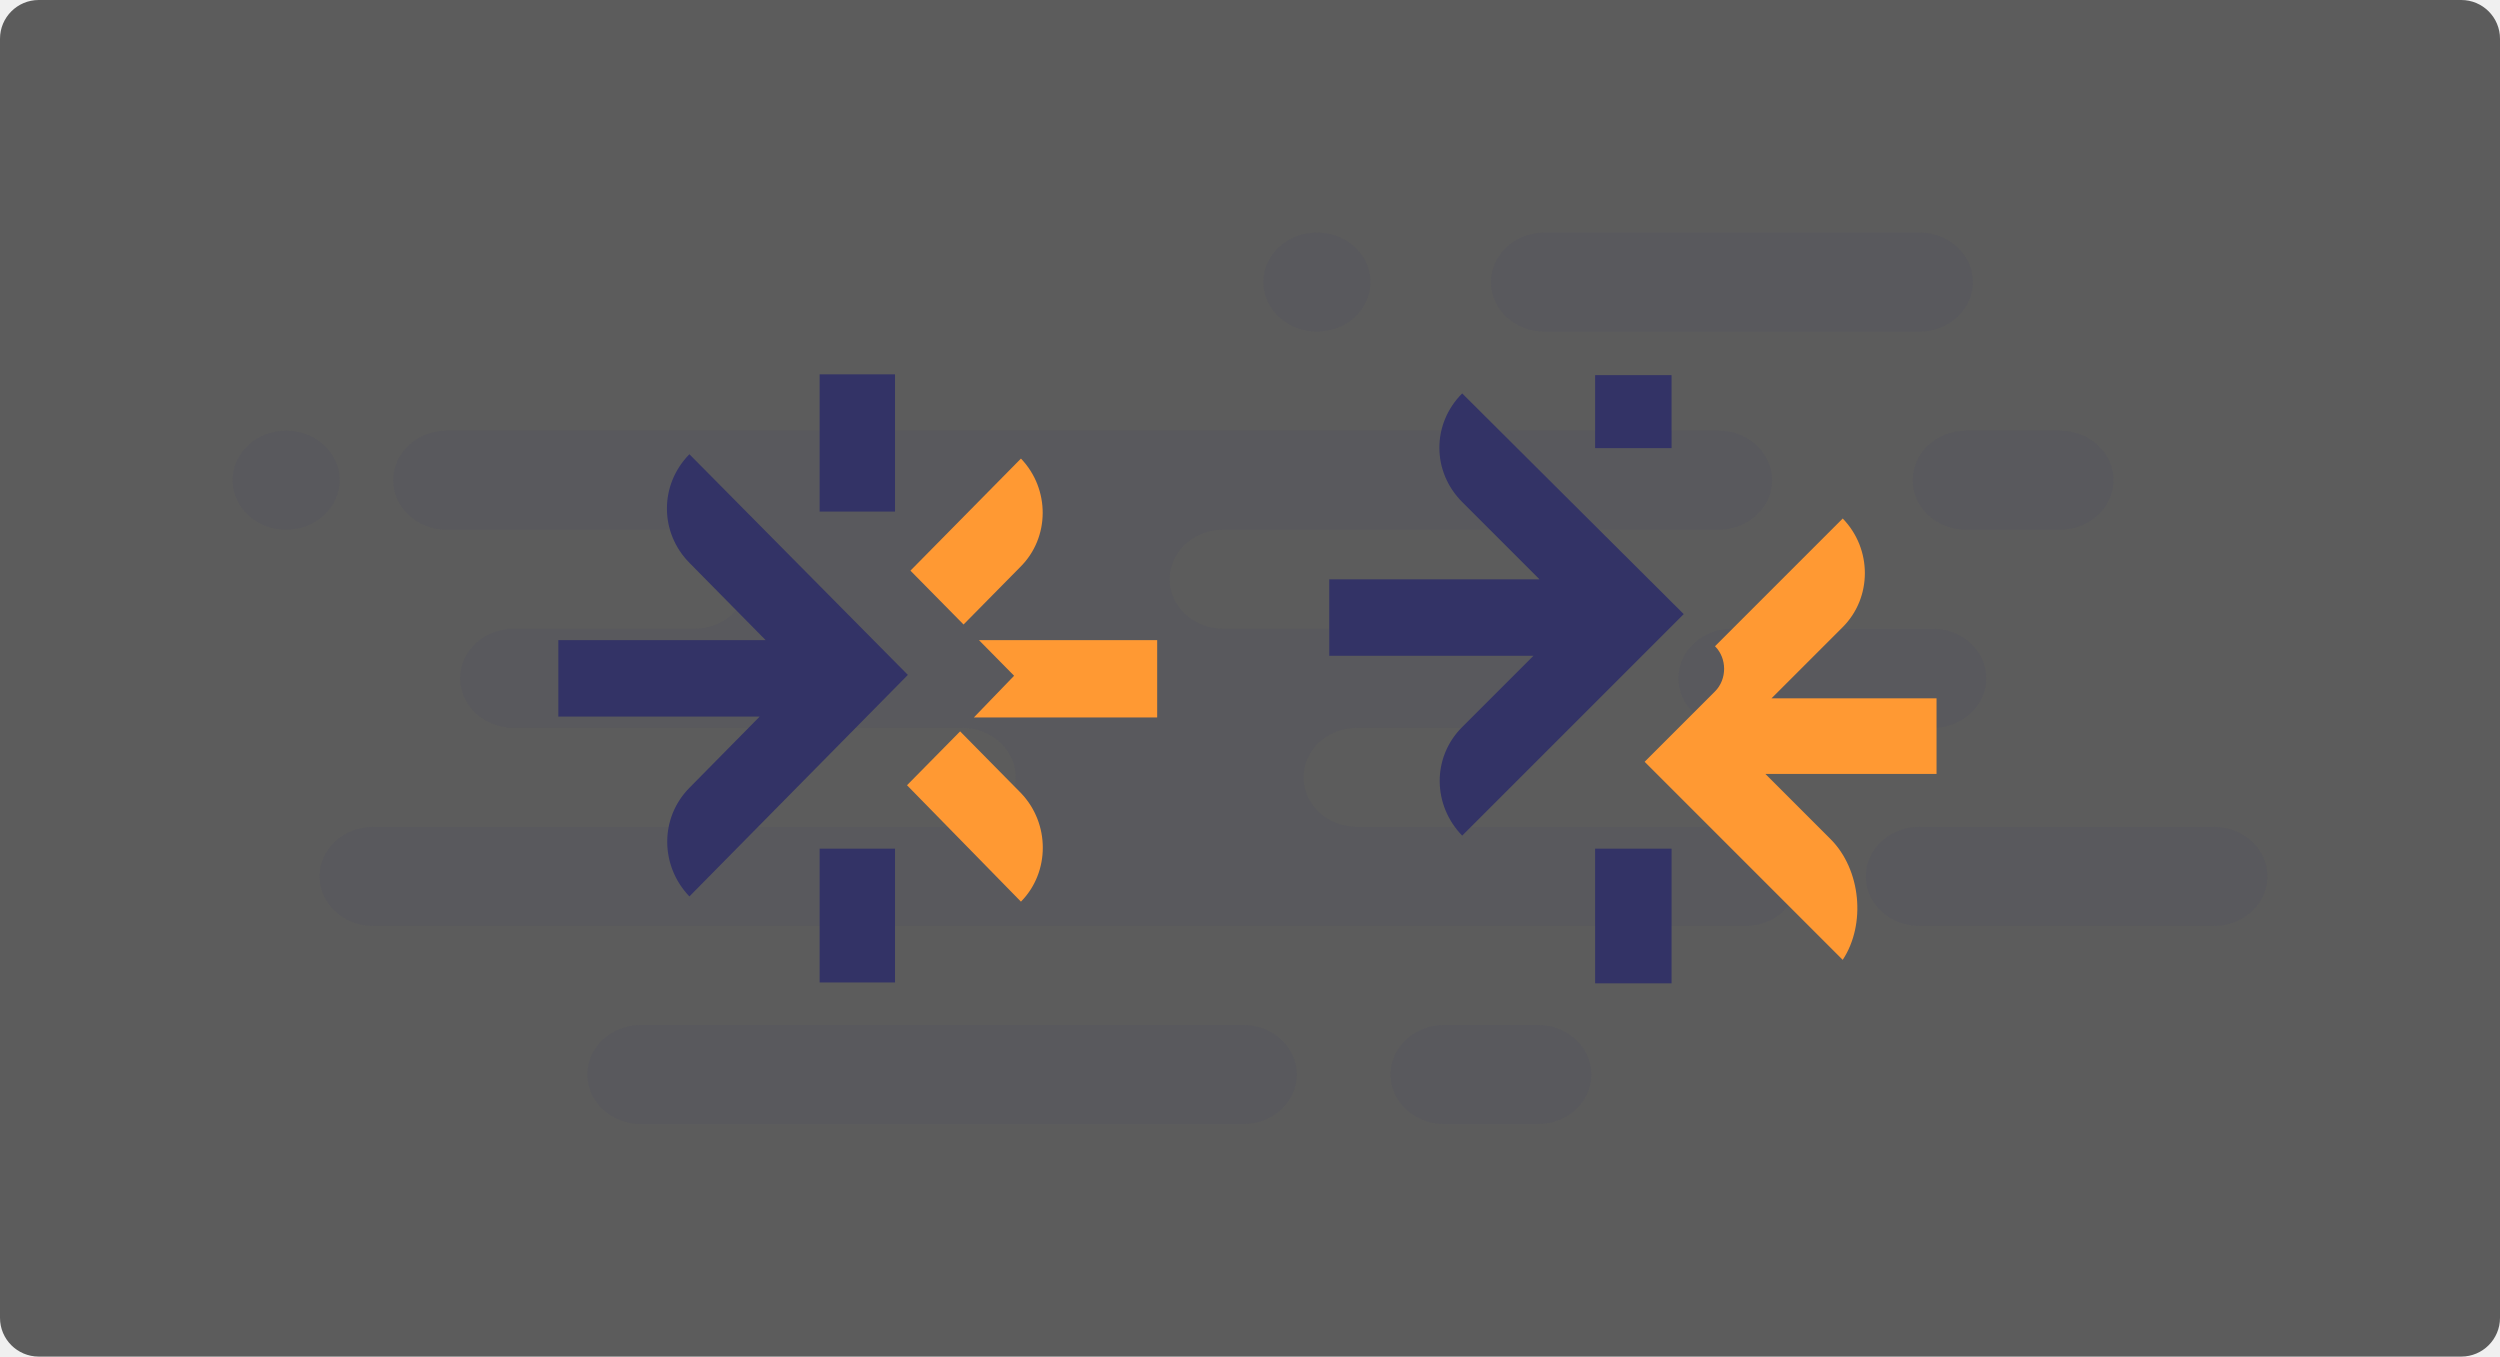
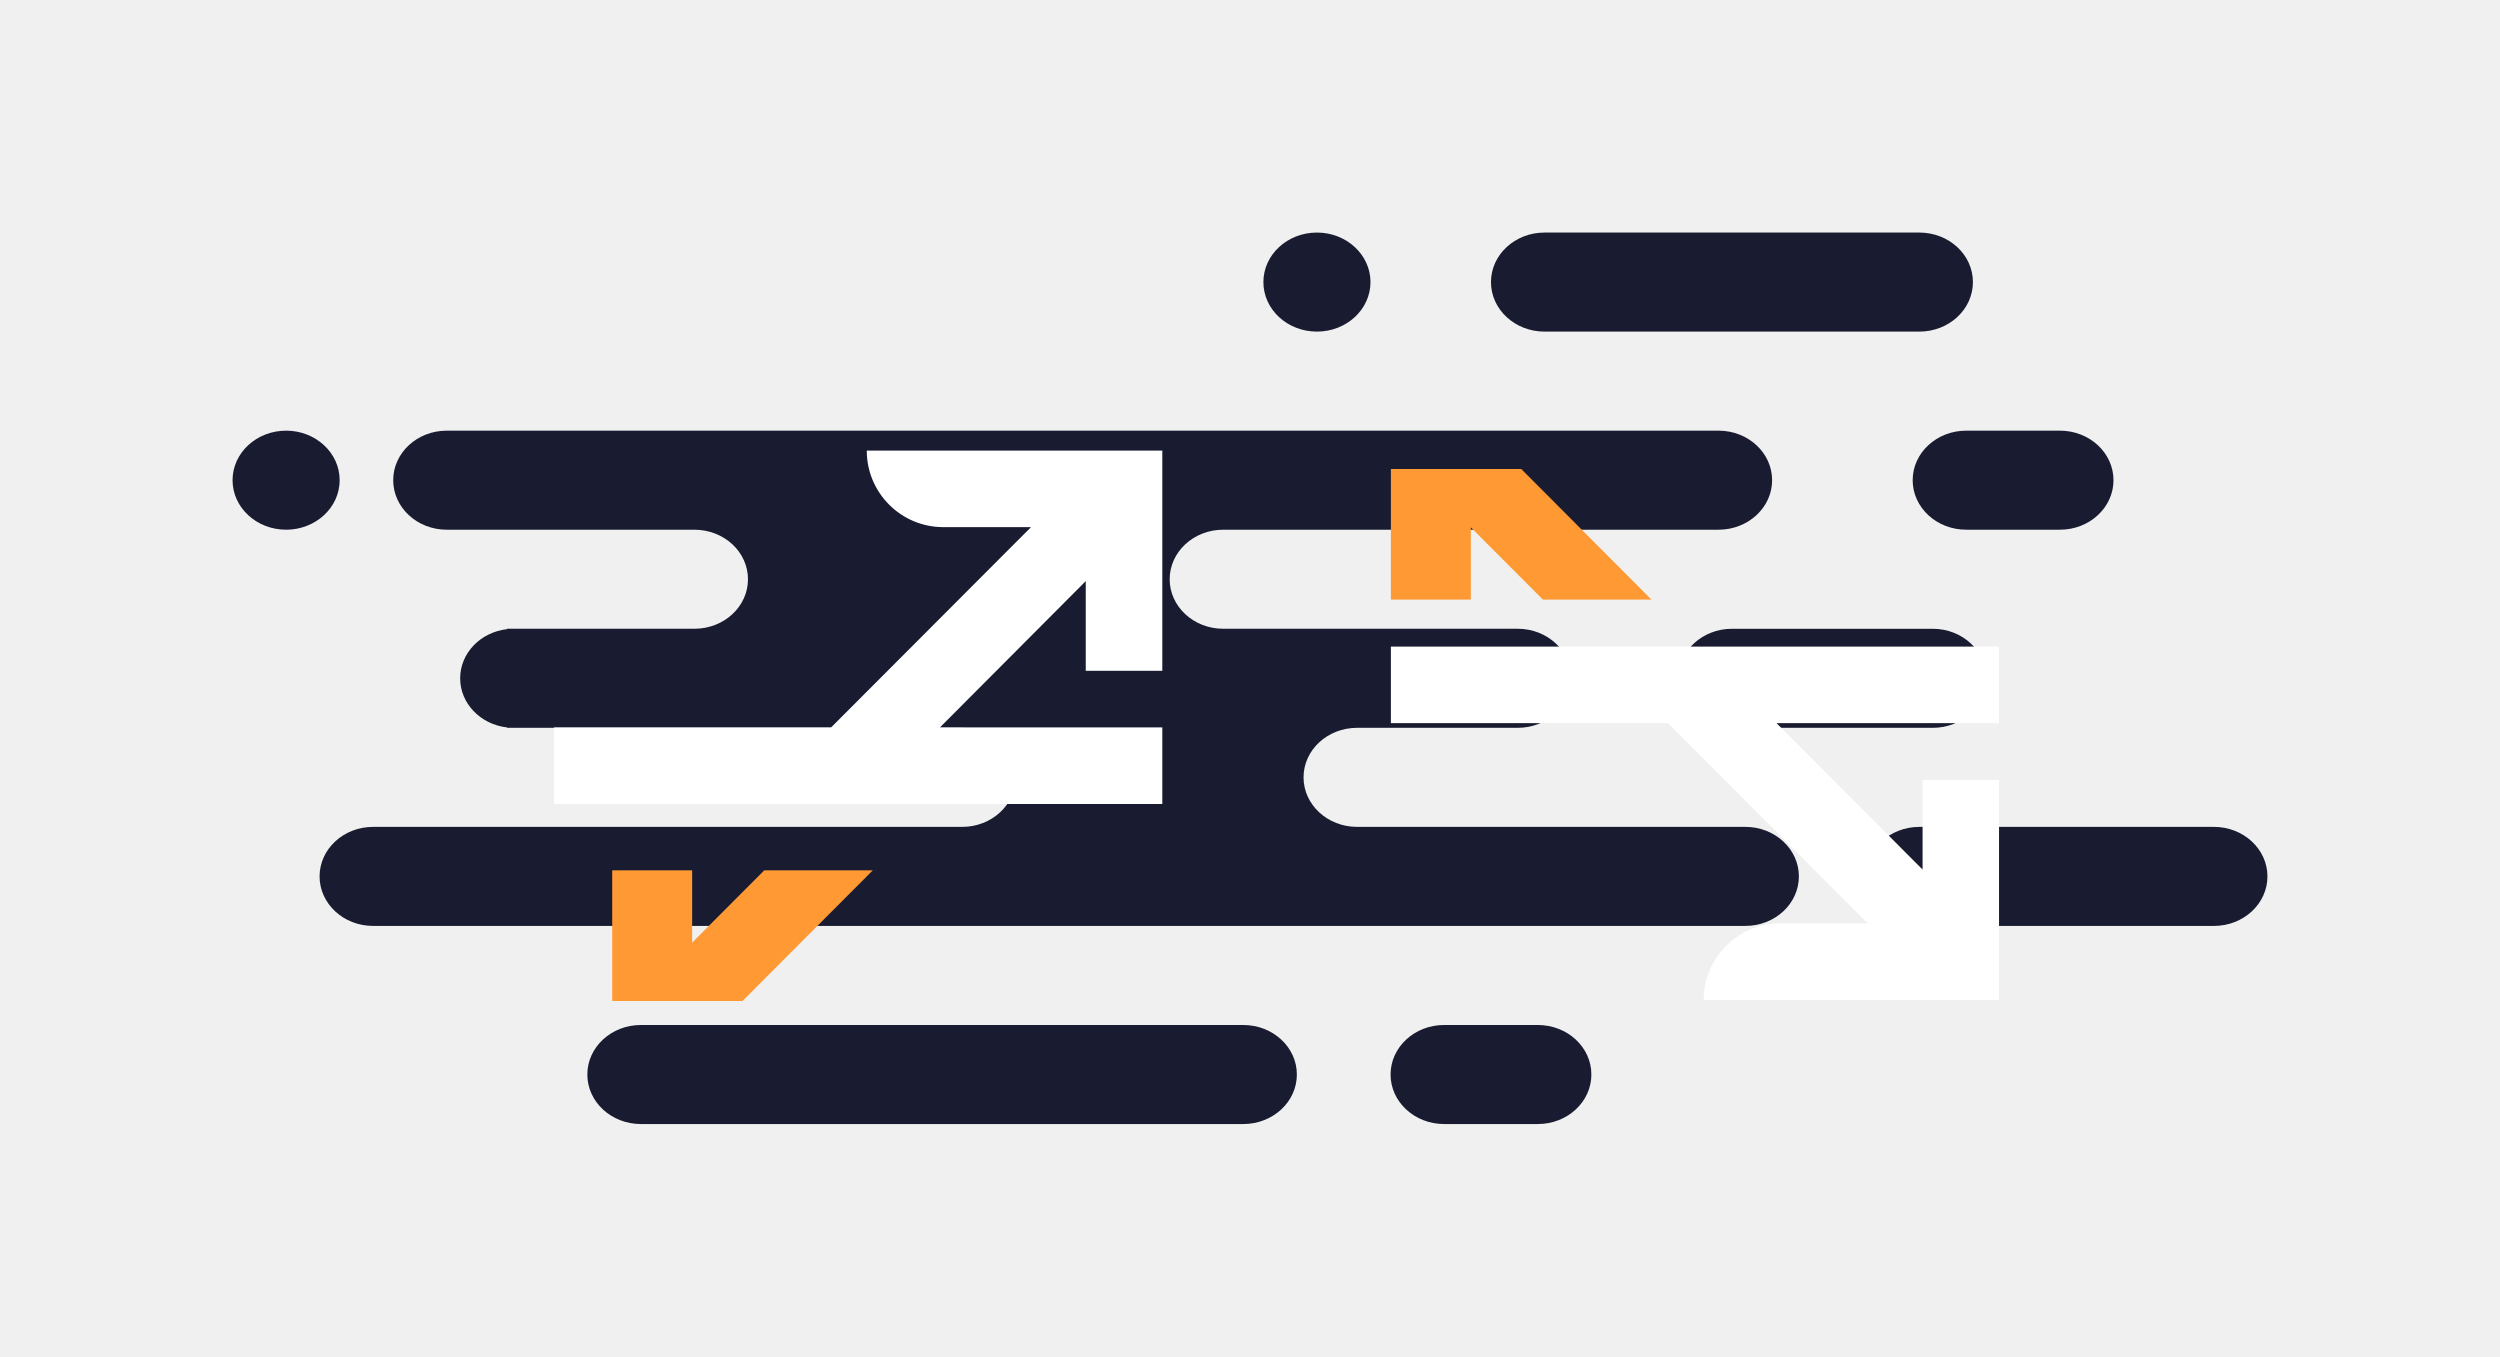
<svg xmlns="http://www.w3.org/2000/svg" width="258" height="140">
  <g fill="none" fill-rule="evenodd">
-     <rect width="258" height="140" fill="#5C5C5C" rx="4" />
-     <path fill="#336" d="M149.033 85.333h31.085c3.053 0 5.527 2.289 5.527 5.111 0 2.823-2.474 5.112-5.527 5.112H38.507c-3.053 0-5.527-2.289-5.527-5.112 0-2.822 2.474-5.11 5.527-5.11h60.79c3.051 0 5.525-2.289 5.525-5.112s-2.474-5.11-5.526-5.11H52.322v-.04c-2.763-.323-4.834-2.496-4.834-5.072s2.071-4.749 4.834-5.072v-.04h19.342c3.053 0 5.527-2.287 5.527-5.11 0-2.823-2.474-5.111-5.527-5.111H46.105c-3.052 0-5.526-2.289-5.526-5.111 0-2.823 2.474-5.112 5.526-5.112h131.25c3.052 0 5.527 2.289 5.527 5.112 0 2.822-2.475 5.11-5.527 5.11h-51.118c-3.052 0-5.526 2.289-5.526 5.112s2.474 5.11 5.526 5.11h30.395c3.052 0 5.526 2.29 5.526 5.112 0 2.823-2.474 5.111-5.526 5.111h-16.58c-3.051 0-5.526 2.288-5.526 5.111s2.475 5.111 5.527 5.111h8.98zM29.526 44.444c3.052 0 5.527 2.289 5.527 5.112 0 2.822-2.475 5.11-5.527 5.11S24 52.379 24 49.557c0-2.823 2.474-5.112 5.526-5.112zM159.395 24h38.684c3.052 0 5.526 2.288 5.526 5.111s-2.474 5.111-5.526 5.111h-38.684c-3.052 0-5.527-2.288-5.527-5.11 0-2.824 2.475-5.112 5.527-5.112zm-23.487 0c3.052 0 5.526 2.288 5.526 5.111s-2.474 5.111-5.526 5.111c-3.052 0-5.526-2.288-5.526-5.11 0-2.824 2.474-5.112 5.526-5.112zm67.006 20.444h9.672c3.052 0 5.526 2.289 5.526 5.112 0 2.822-2.474 5.11-5.526 5.11h-9.672c-3.052 0-5.526-2.288-5.526-5.11 0-2.823 2.474-5.112 5.526-5.112zM178.737 64.89h20.724c3.052 0 5.526 2.288 5.526 5.111s-2.474 5.111-5.526 5.111h-20.724c-3.052 0-5.526-2.288-5.526-5.111s2.474-5.111 5.526-5.111zm19.342 20.444h30.395c3.052 0 5.526 2.289 5.526 5.111 0 2.823-2.474 5.112-5.526 5.112h-30.395c-3.052 0-5.526-2.289-5.526-5.112 0-2.822 2.474-5.11 5.526-5.11zm-131.94 20.445h62.17c3.052 0 5.527 2.288 5.527 5.11 0 2.824-2.475 5.112-5.527 5.112H66.14c-3.053 0-5.527-2.288-5.527-5.111s2.474-5.111 5.526-5.111zm82.894 0h9.67c3.053 0 5.527 2.288 5.527 5.11 0 2.824-2.474 5.112-5.526 5.112h-9.671c-3.052 0-5.526-2.288-5.526-5.111s2.474-5.111 5.526-5.111z" opacity=".08" />
-     <path fill="#336" d="M150.897 40.6l22.863 22.774-22.863 22.863c-3.048-3.138-3.138-8.07 0-11.208l7.352-7.352h-21.07v-7.89h21.698l-7.98-7.98c-3.138-3.138-3.138-8.069 0-11.207zm13.718 46.982h7.89v13.897h-7.89V87.582zm0-48.865h7.89v7.532h-7.89v-7.532z" />
-     <path fill="#F93" fill-rule="nonzero" d="M199.94 72.07h-17.124l7.352-7.352c3.048-3.048 3.048-8.069 0-11.207l-13.18 13.18c1.255 1.255 1.255 3.407 0 4.662l-7.262 7.263 20.442 20.442c2.42-3.676 1.883-9.325-1.255-12.463l-6.725-6.724h17.663v-7.8h.09z" />
-     <path fill="#336" d="M71.146 46.876L93.692 69.65 71.146 92.513c-3.006-3.138-3.094-8.07 0-11.208l7.25-7.352H57.62v-7.89h21.396l-7.869-7.98c-3.094-3.137-3.094-8.069 0-11.207zm13.44 40.706h7.78v13.807h-7.78V87.582zm0-48.954h7.78v14.166h-7.78V38.628z" />
-     <path fill="#F93" fill-rule="nonzero" d="M105.362 47.325c3.007 3.138 3.007 8.159-.088 11.207l-5.835 5.917-5.482-5.558 11.405-11.566zm0 45.726L93.603 81.036l5.482-5.558 6.277 6.365c3.007 3.138 3.007 8.16 0 11.208zM100.5 74.043l4.155-4.304-3.625-3.676h18.39v7.98H100.5z" />
+     <path fill="#191C31" d="M149.033 85.333h31.085c3.053 0 5.527 2.289 5.527 5.111 0 2.823-2.474 5.112-5.527 5.112H38.507c-3.053 0-5.527-2.289-5.527-5.112 0-2.822 2.474-5.11 5.527-5.11h60.79c3.051 0 5.525-2.289 5.525-5.112s-2.474-5.11-5.526-5.11H52.322v-.04c-2.763-.323-4.834-2.496-4.834-5.072s2.071-4.749 4.834-5.072v-.04h19.342c3.053 0 5.527-2.287 5.527-5.11 0-2.823-2.474-5.111-5.527-5.111H46.105c-3.052 0-5.526-2.289-5.526-5.111 0-2.823 2.474-5.112 5.526-5.112h131.25c3.052 0 5.527 2.289 5.527 5.112 0 2.822-2.475 5.11-5.527 5.11h-51.118c-3.052 0-5.526 2.289-5.526 5.112s2.474 5.11 5.526 5.11h30.395c3.052 0 5.526 2.29 5.526 5.112 0 2.823-2.474 5.111-5.526 5.111h-16.58c-3.051 0-5.526 2.288-5.526 5.111s2.475 5.111 5.527 5.111h8.98zM29.526 44.444c3.052 0 5.527 2.289 5.527 5.112 0 2.822-2.475 5.11-5.527 5.11S24 52.379 24 49.557c0-2.823 2.474-5.112 5.526-5.112zM159.395 24h38.684c3.052 0 5.526 2.288 5.526 5.111s-2.474 5.111-5.526 5.111h-38.684c-3.052 0-5.527-2.288-5.527-5.11 0-2.824 2.475-5.112 5.527-5.112zm-23.487 0c3.052 0 5.526 2.288 5.526 5.111s-2.474 5.111-5.526 5.111c-3.052 0-5.526-2.288-5.526-5.11 0-2.824 2.474-5.112 5.526-5.112zm67.006 20.444h9.672c3.052 0 5.526 2.289 5.526 5.112 0 2.822-2.474 5.11-5.526 5.11h-9.672c-3.052 0-5.526-2.288-5.526-5.11 0-2.823 2.474-5.112 5.526-5.112zM178.737 64.89h20.724c3.052 0 5.526 2.288 5.526 5.111s-2.474 5.111-5.526 5.111h-20.724c-3.052 0-5.526-2.288-5.526-5.111s2.474-5.111 5.526-5.111zm19.342 20.444h30.395c3.052 0 5.526 2.289 5.526 5.111 0 2.823-2.474 5.112-5.526 5.112h-30.395c-3.052 0-5.526-2.289-5.526-5.112 0-2.822 2.474-5.11 5.526-5.11zm-131.94 20.445h62.17c3.052 0 5.527 2.288 5.527 5.11 0 2.824-2.475 5.112-5.527 5.112H66.14c-3.053 0-5.527-2.288-5.527-5.111s2.474-5.111 5.526-5.111zm82.894 0h9.67c3.053 0 5.527 2.288 5.527 5.11 0 2.824-2.474 5.112-5.526 5.112h-9.671c-3.052 0-5.526-2.288-5.526-5.111s2.474-5.111 5.526-5.111z" />
+     <path fill="#FFF" d="M183.35 74.64l15.06 15.1v-9.26h7.89v22.72h-30.48c0-4.31 3.5-7.9 7.88-7.9h9.06l-20.62-20.67h-28.6v-7.9h62.76v7.9h-22.95z" />
+     <path fill="#F93" d="M156.99 48.4h-13.45v13.48h8.25v-7.45l7.44 7.45h11.2z" />
+     <path fill="#FFF" d="M85.78 75.06L106.4 54.4h-9.05a7.9 7.9 0 0 1-7.9-7.9h30.5v22.73h-7.9v-9.26L97 75.07h22.95v7.9H57.18v-7.9h28.6z" />
+     <path fill="#F93" d="M76.63 103.3H63.18V89.82h8.25v7.46l7.44-7.46h11.2z" />
  </g>
</svg>
